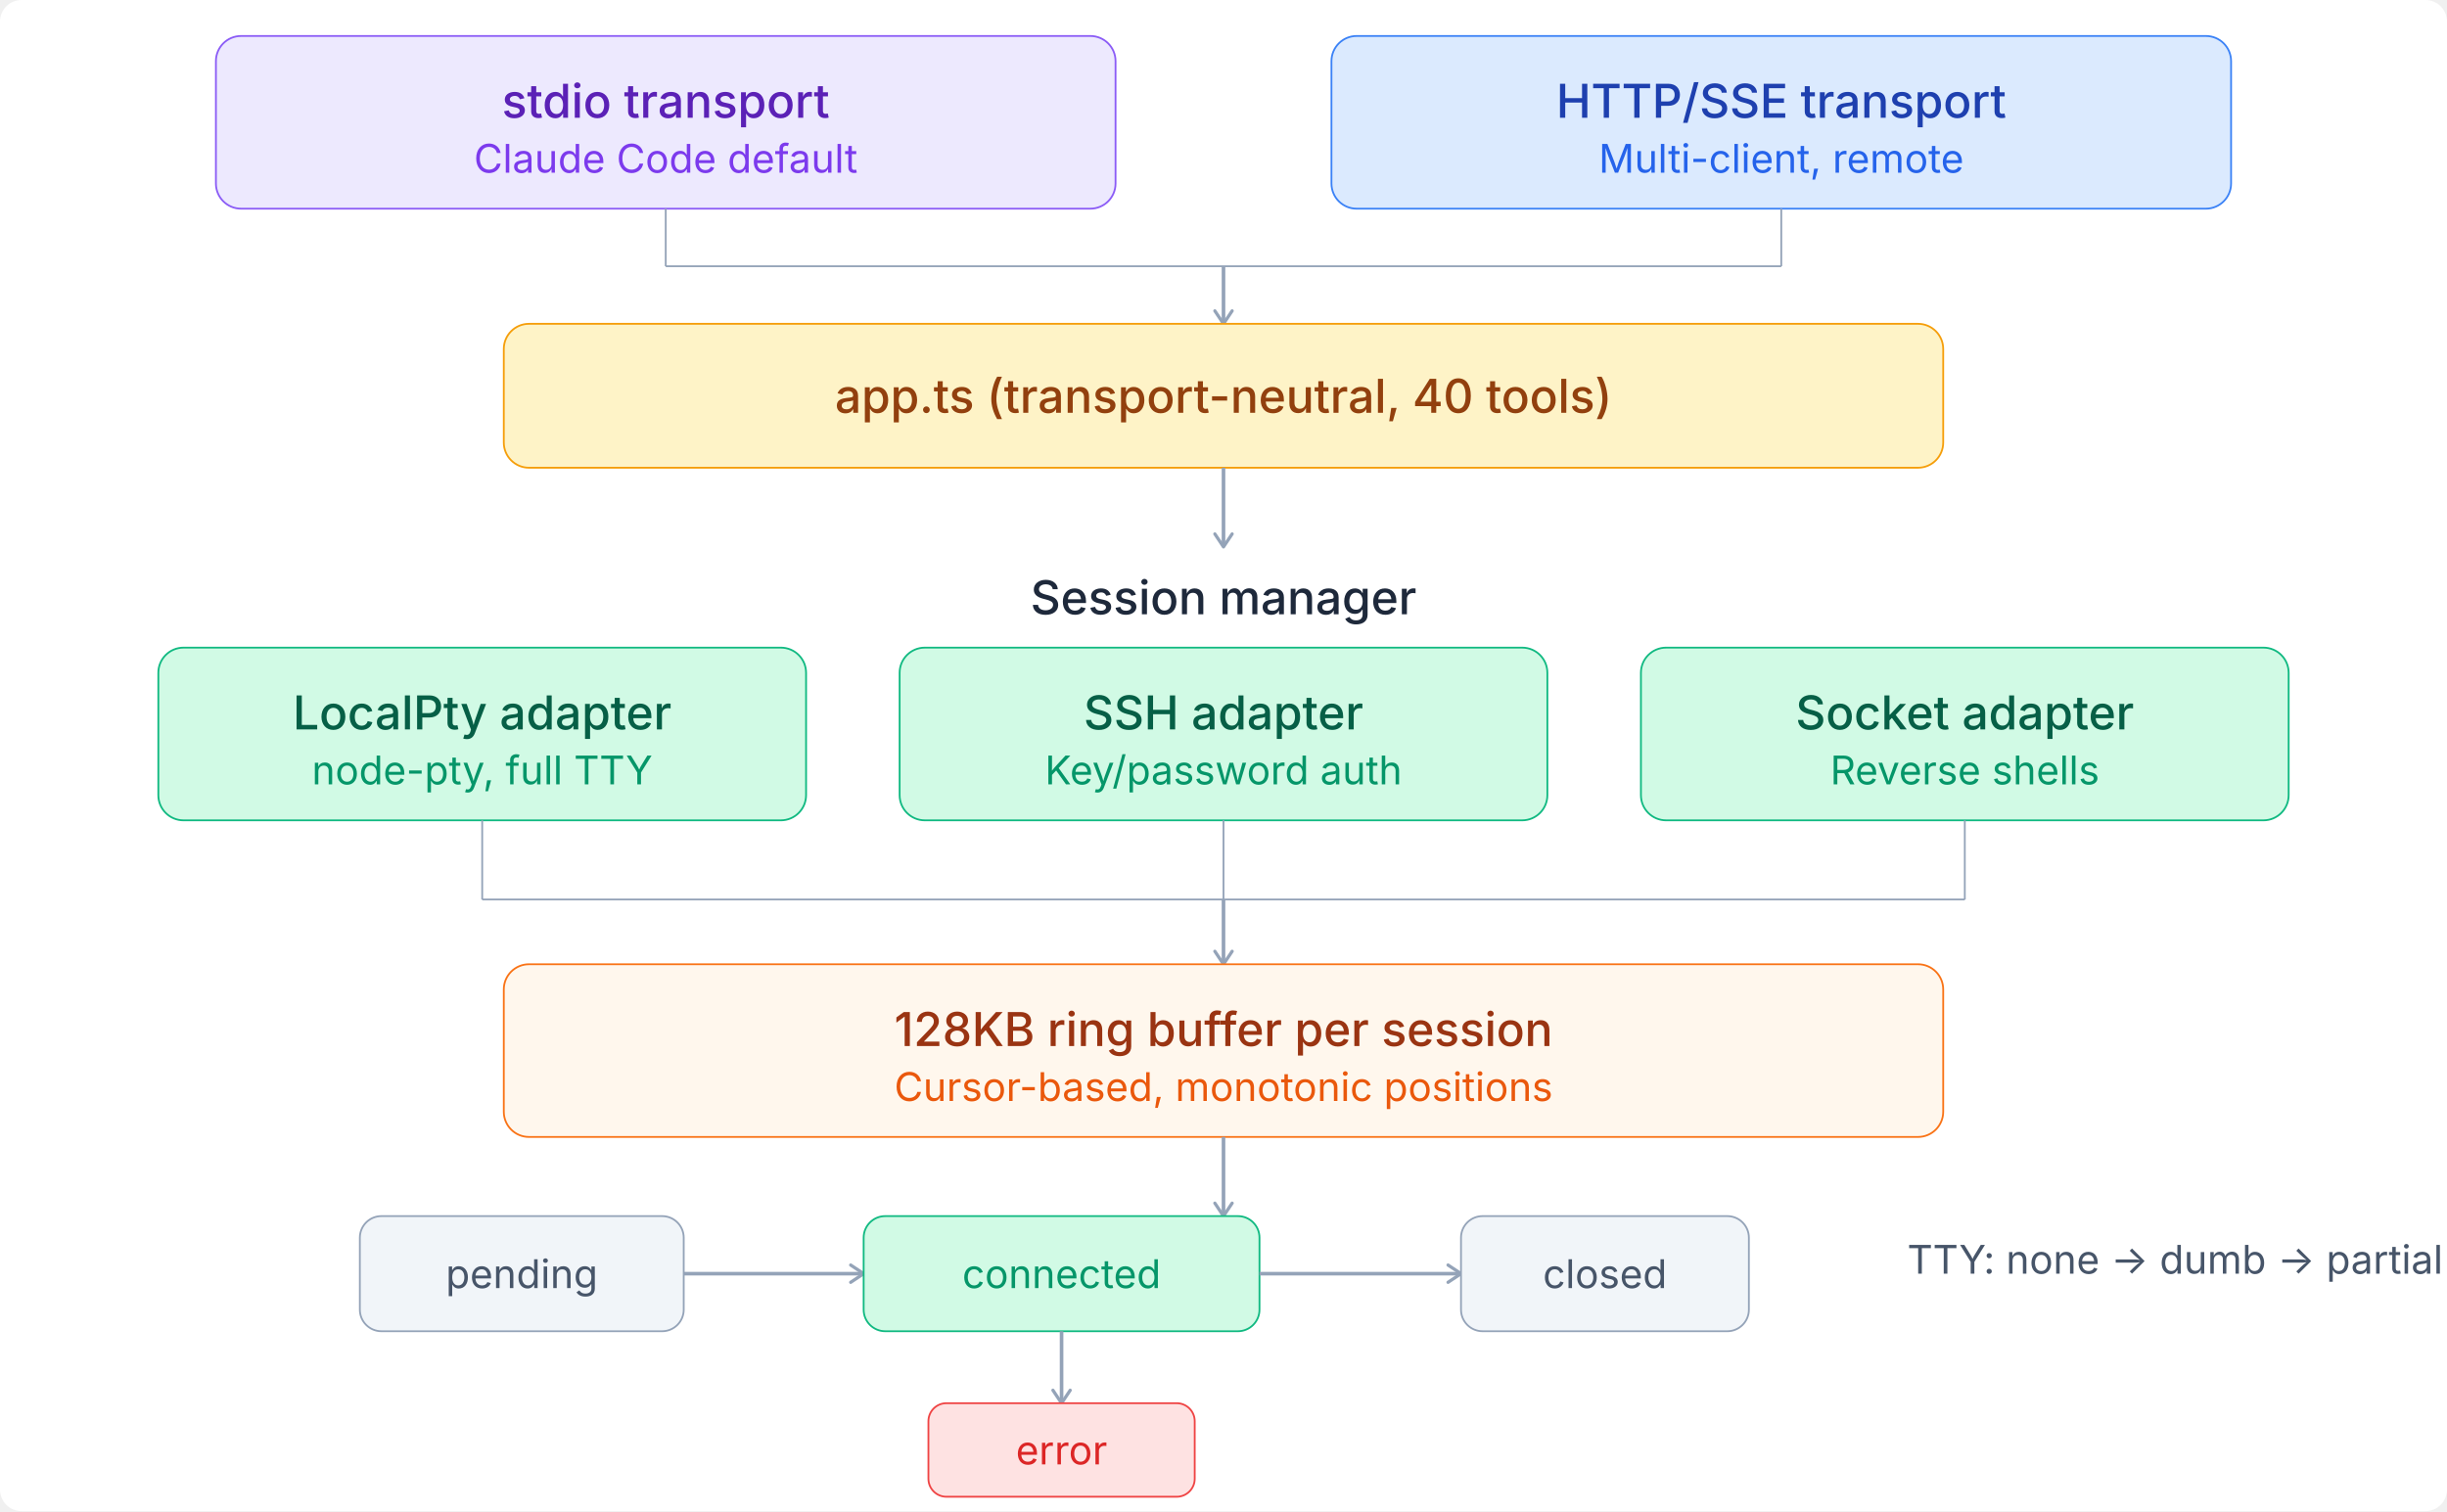
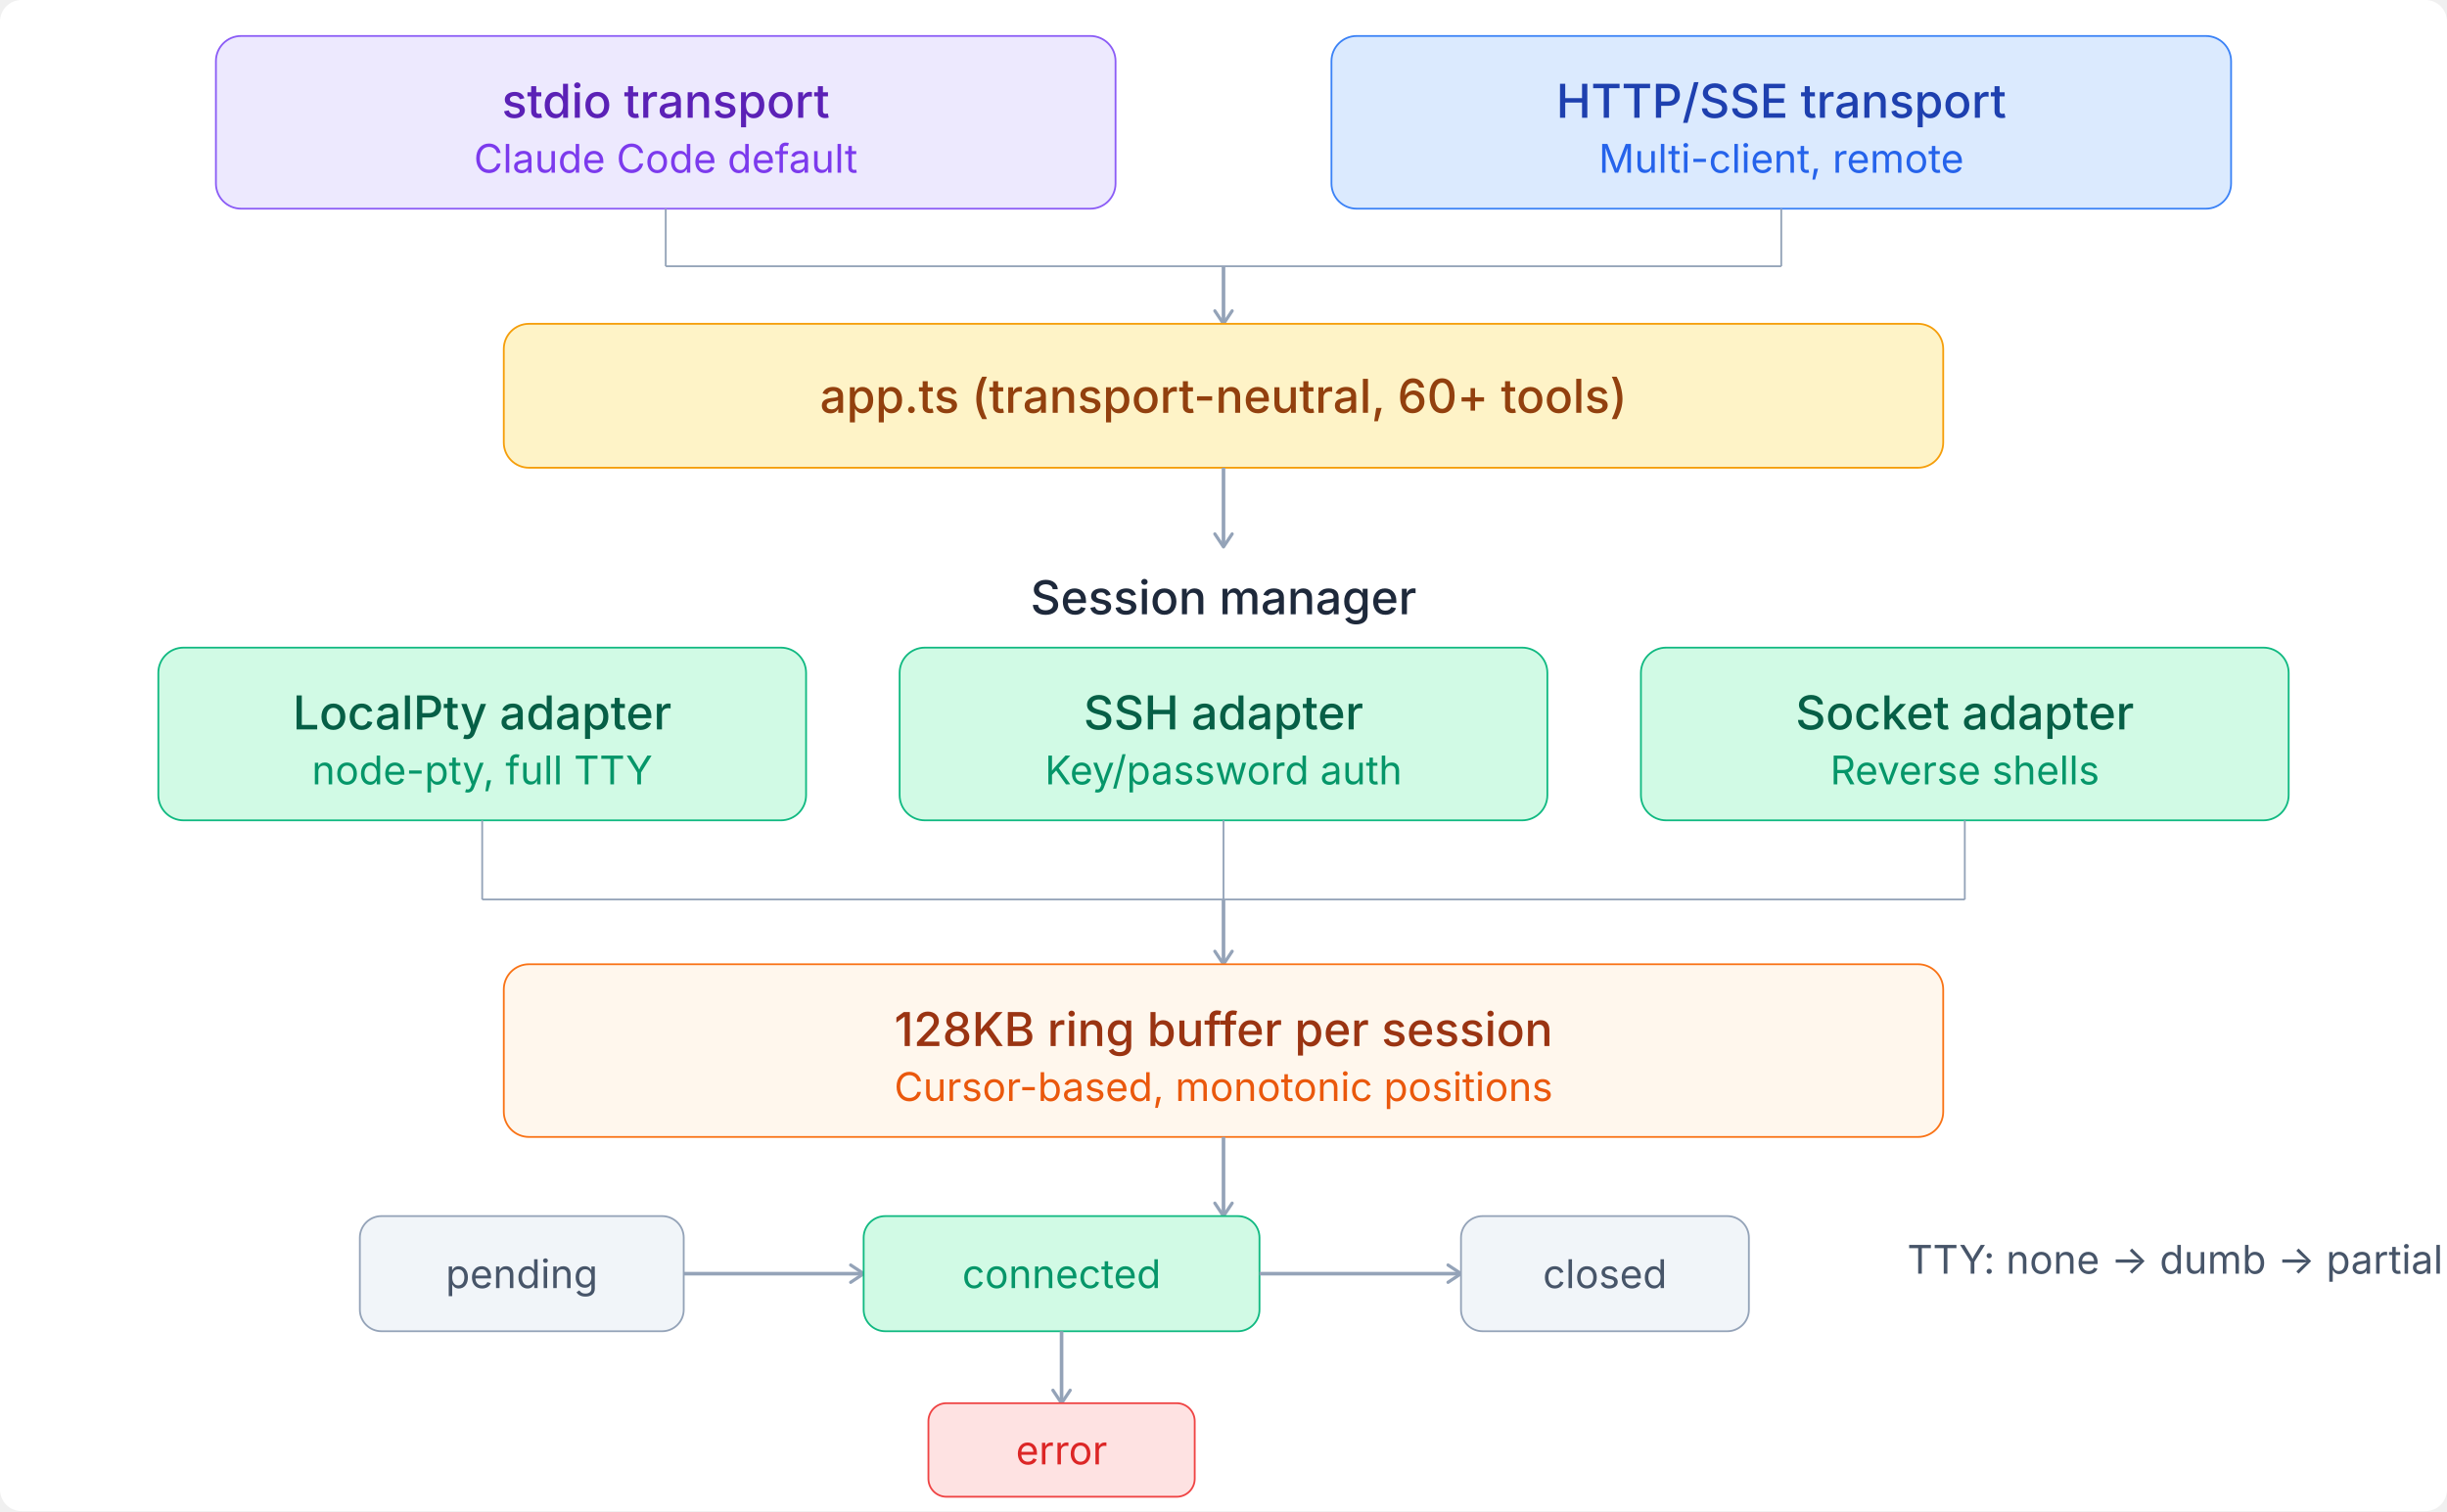
<svg xmlns="http://www.w3.org/2000/svg" viewBox="0 0 680 420">
  <style>
  text{font-family:'Inter',-apple-system,BlinkMacSystemFont,sans-serif}
  .th{font-size:13px;font-weight:500;fill:#1e293b}
  .ts{font-size:11px;fill:#475569}
  .arr{stroke:#94a3b8;stroke-width:1}
  .n-purple rect{fill:#ede9fe;stroke:#8b5cf6;stroke-width:.5}
  .n-purple .th{fill:#5b21b6}.n-purple .ts{fill:#7c3aed}
  .n-blue rect{fill:#dbeafe;stroke:#3b82f6;stroke-width:.5}
  .n-blue .th{fill:#1e40af}.n-blue .ts{fill:#2563eb}
  .n-teal rect{fill:#d1fae5;stroke:#10b981;stroke-width:.5}
  .n-teal .th{fill:#065f46}.n-teal .ts{fill:#059669}
  .n-amber rect{fill:#fef3c7;stroke:#f59e0b;stroke-width:.5}
  .n-amber .th{fill:#92400e}.n-amber .ts{fill:#b45309}
  .n-coral rect{fill:#fff7ed;stroke:#f97316;stroke-width:.5}
  .n-coral .th{fill:#9a3412}.n-coral .ts{fill:#ea580c}
  .n-pink rect{fill:#fce7f3;stroke:#ec4899;stroke-width:.5}
  .n-pink .th{fill:#9d174d}.n-pink .ts{fill:#db2777}
  .n-gray rect{fill:#f1f5f9;stroke:#94a3b8;stroke-width:.5}
  .n-gray .th{fill:#334155}.n-gray .ts{fill:#475569}
  .n-red rect{fill:#fee2e2;stroke:#ef4444;stroke-width:.5}
  .n-red .th{fill:#991b1b}.n-red .ts{fill:#dc2626}
</style>
  <rect width="100%" height="100%" fill="#ffffff" rx="6" />
  <defs>
    <marker id="arr" viewBox="0 0 10 10" refX="8" refY="5" markerWidth="6" markerHeight="6" orient="auto-start-reverse">
      <path d="M2 1L8 5L2 9" fill="none" stroke="context-stroke" stroke-width="1.5" stroke-linecap="round" stroke-linejoin="round" />
    </marker>
  </defs>
  <g class="n-purple">
    <rect x="60" y="10" width="250" height="48" rx="7" />
    <text class="th" x="185" y="28" text-anchor="middle" dominant-baseline="central">stdio transport</text>
    <text class="ts" x="185" y="44" text-anchor="middle" dominant-baseline="central">Claude Code default</text>
  </g>
  <g class="n-blue">
    <rect x="370" y="10" width="250" height="48" rx="7" />
    <text class="th" x="495" y="28" text-anchor="middle" dominant-baseline="central">HTTP/SSE transport</text>
    <text class="ts" x="495" y="44" text-anchor="middle" dominant-baseline="central">Multi-client, remote</text>
  </g>
  <line x1="185" y1="58" x2="185" y2="74" stroke="#94a3b8" stroke-width=".5" />
  <line x1="495" y1="58" x2="495" y2="74" stroke="#94a3b8" stroke-width=".5" />
  <line x1="185" y1="74" x2="495" y2="74" stroke="#94a3b8" stroke-width=".5" />
  <line x1="340" y1="74" x2="340" y2="90" class="arr" marker-end="url(#arr)" />
  <g class="n-amber">
    <rect x="140" y="90" width="400" height="40" rx="7" />
-     <text class="th" x="340" y="110" text-anchor="middle" dominant-baseline="central">app.ts (transport-neutral, 40 tools)</text>
+     <text class="th" x="340" y="110" text-anchor="middle" dominant-baseline="central">app.ts (transport-neutral, 60+ tools)</text>
  </g>
  <line x1="340" y1="130" x2="340" y2="152" class="arr" marker-end="url(#arr)" />
  <text class="th" x="340" y="166" text-anchor="middle" dominant-baseline="central">Session manager</text>
  <g class="n-teal">
    <rect x="44" y="180" width="180" height="48" rx="7" />
    <text class="th" x="134" y="198" text-anchor="middle" dominant-baseline="central">LocalPty adapter</text>
    <text class="ts" x="134" y="214" text-anchor="middle" dominant-baseline="central">node-pty, full TTY</text>
  </g>
  <g class="n-teal">
    <rect x="250" y="180" width="180" height="48" rx="7" />
    <text class="th" x="340" y="198" text-anchor="middle" dominant-baseline="central">SSH adapter</text>
    <text class="ts" x="340" y="214" text-anchor="middle" dominant-baseline="central">Key/password auth</text>
  </g>
  <g class="n-teal">
    <rect x="456" y="180" width="180" height="48" rx="7" />
    <text class="th" x="546" y="198" text-anchor="middle" dominant-baseline="central">Socket adapter</text>
    <text class="ts" x="546" y="214" text-anchor="middle" dominant-baseline="central">Reverse shells</text>
  </g>
  <line x1="134" y1="228" x2="134" y2="250" stroke="#94a3b8" stroke-width=".5" />
  <line x1="340" y1="228" x2="340" y2="250" stroke="#94a3b8" stroke-width=".5" />
  <line x1="546" y1="228" x2="546" y2="250" stroke="#94a3b8" stroke-width=".5" />
  <line x1="134" y1="250" x2="546" y2="250" stroke="#94a3b8" stroke-width=".5" />
  <line x1="340" y1="250" x2="340" y2="268" class="arr" marker-end="url(#arr)" />
  <g class="n-coral">
    <rect x="140" y="268" width="400" height="48" rx="7" />
    <text class="th" x="340" y="286" text-anchor="middle" dominant-baseline="central">128KB ring buffer per session</text>
    <text class="ts" x="340" y="302" text-anchor="middle" dominant-baseline="central">Cursor-based, monotonic positions</text>
  </g>
  <line x1="340" y1="316" x2="340" y2="338" class="arr" marker-end="url(#arr)" />
  <g class="n-gray">
    <rect x="100" y="338" width="90" height="32" rx="6" />
    <text class="ts" x="145" y="354" text-anchor="middle" dominant-baseline="central">pending</text>
  </g>
  <line x1="190" y1="354" x2="240" y2="354" class="arr" marker-end="url(#arr)" />
  <g class="n-teal">
    <rect x="240" y="338" width="110" height="32" rx="6" />
    <text class="ts" x="295" y="354" text-anchor="middle" dominant-baseline="central">connected</text>
  </g>
  <line x1="350" y1="354" x2="406" y2="354" class="arr" marker-end="url(#arr)" />
  <g class="n-gray">
    <rect x="406" y="338" width="80" height="32" rx="6" />
    <text class="ts" x="446" y="354" text-anchor="middle" dominant-baseline="central">closed</text>
  </g>
  <line x1="295" y1="370" x2="295" y2="390" class="arr" marker-end="url(#arr)" />
  <g class="n-red">
    <rect x="258" y="390" width="74" height="26" rx="5" />
    <text class="ts" x="295" y="403" text-anchor="middle" dominant-baseline="central">error</text>
  </g>
  <text class="ts" x="530" y="354" text-anchor="start">TTY: none → dumb → partial → full</text>
</svg>
